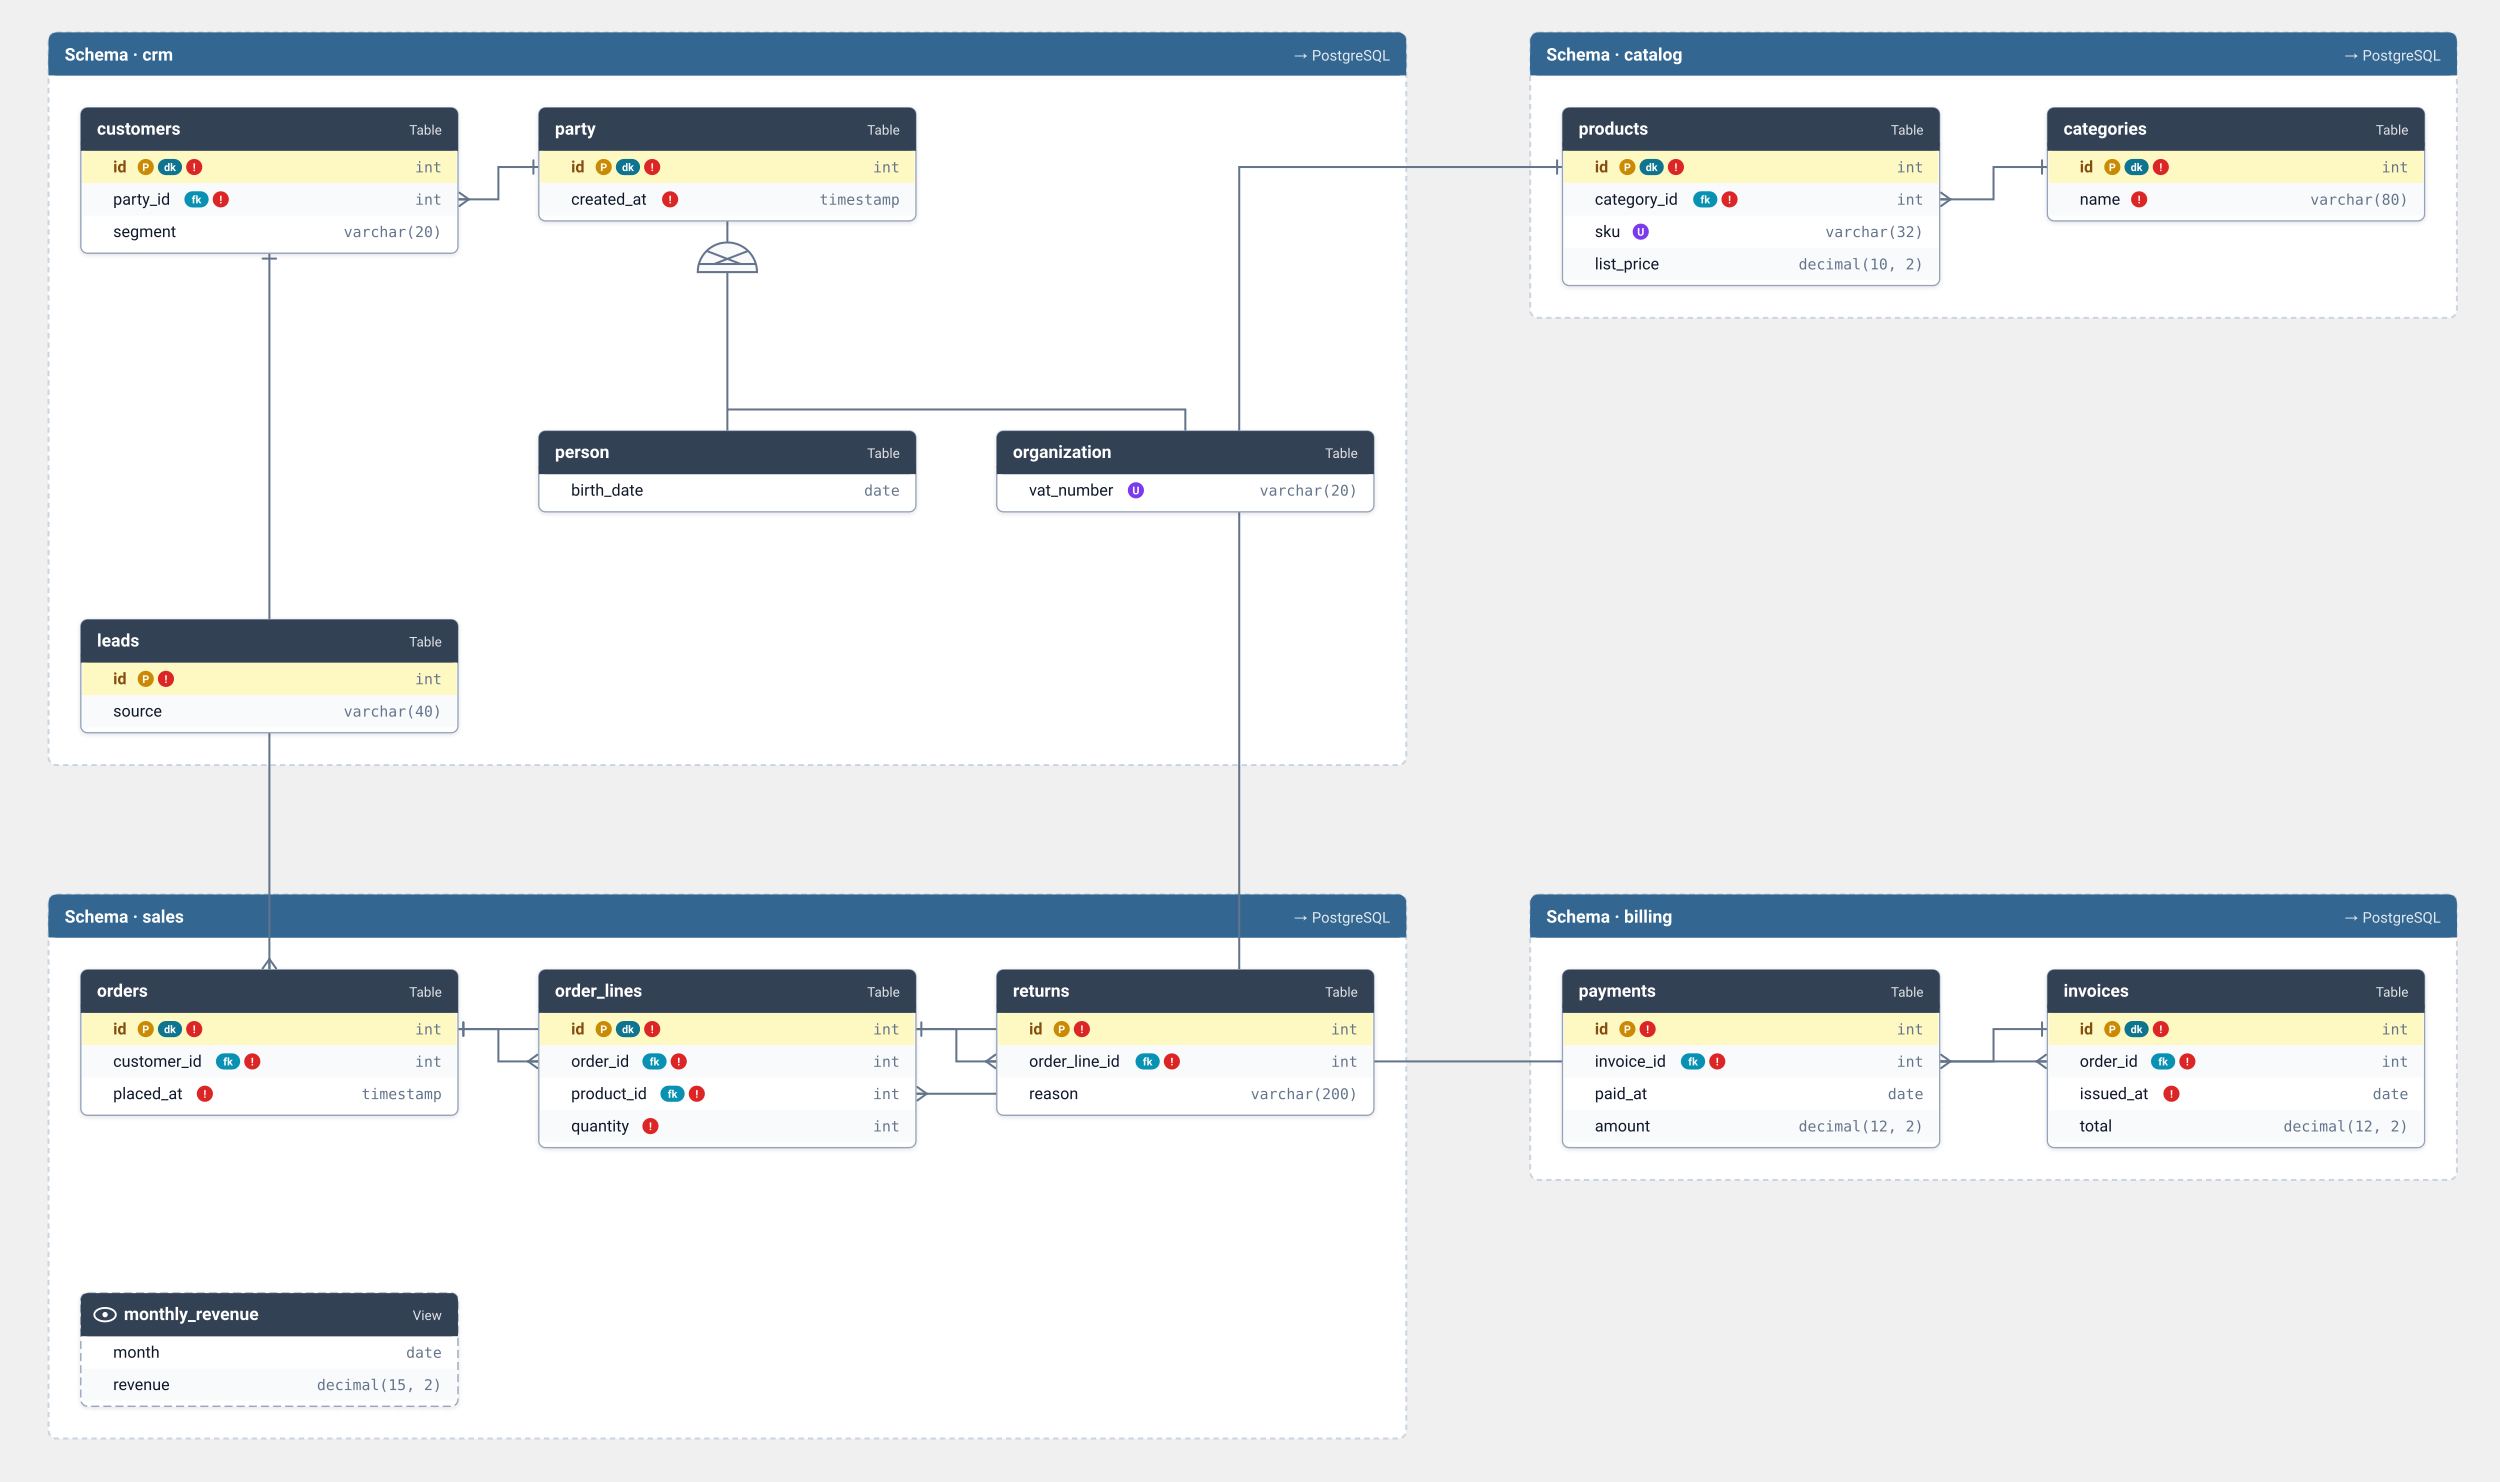
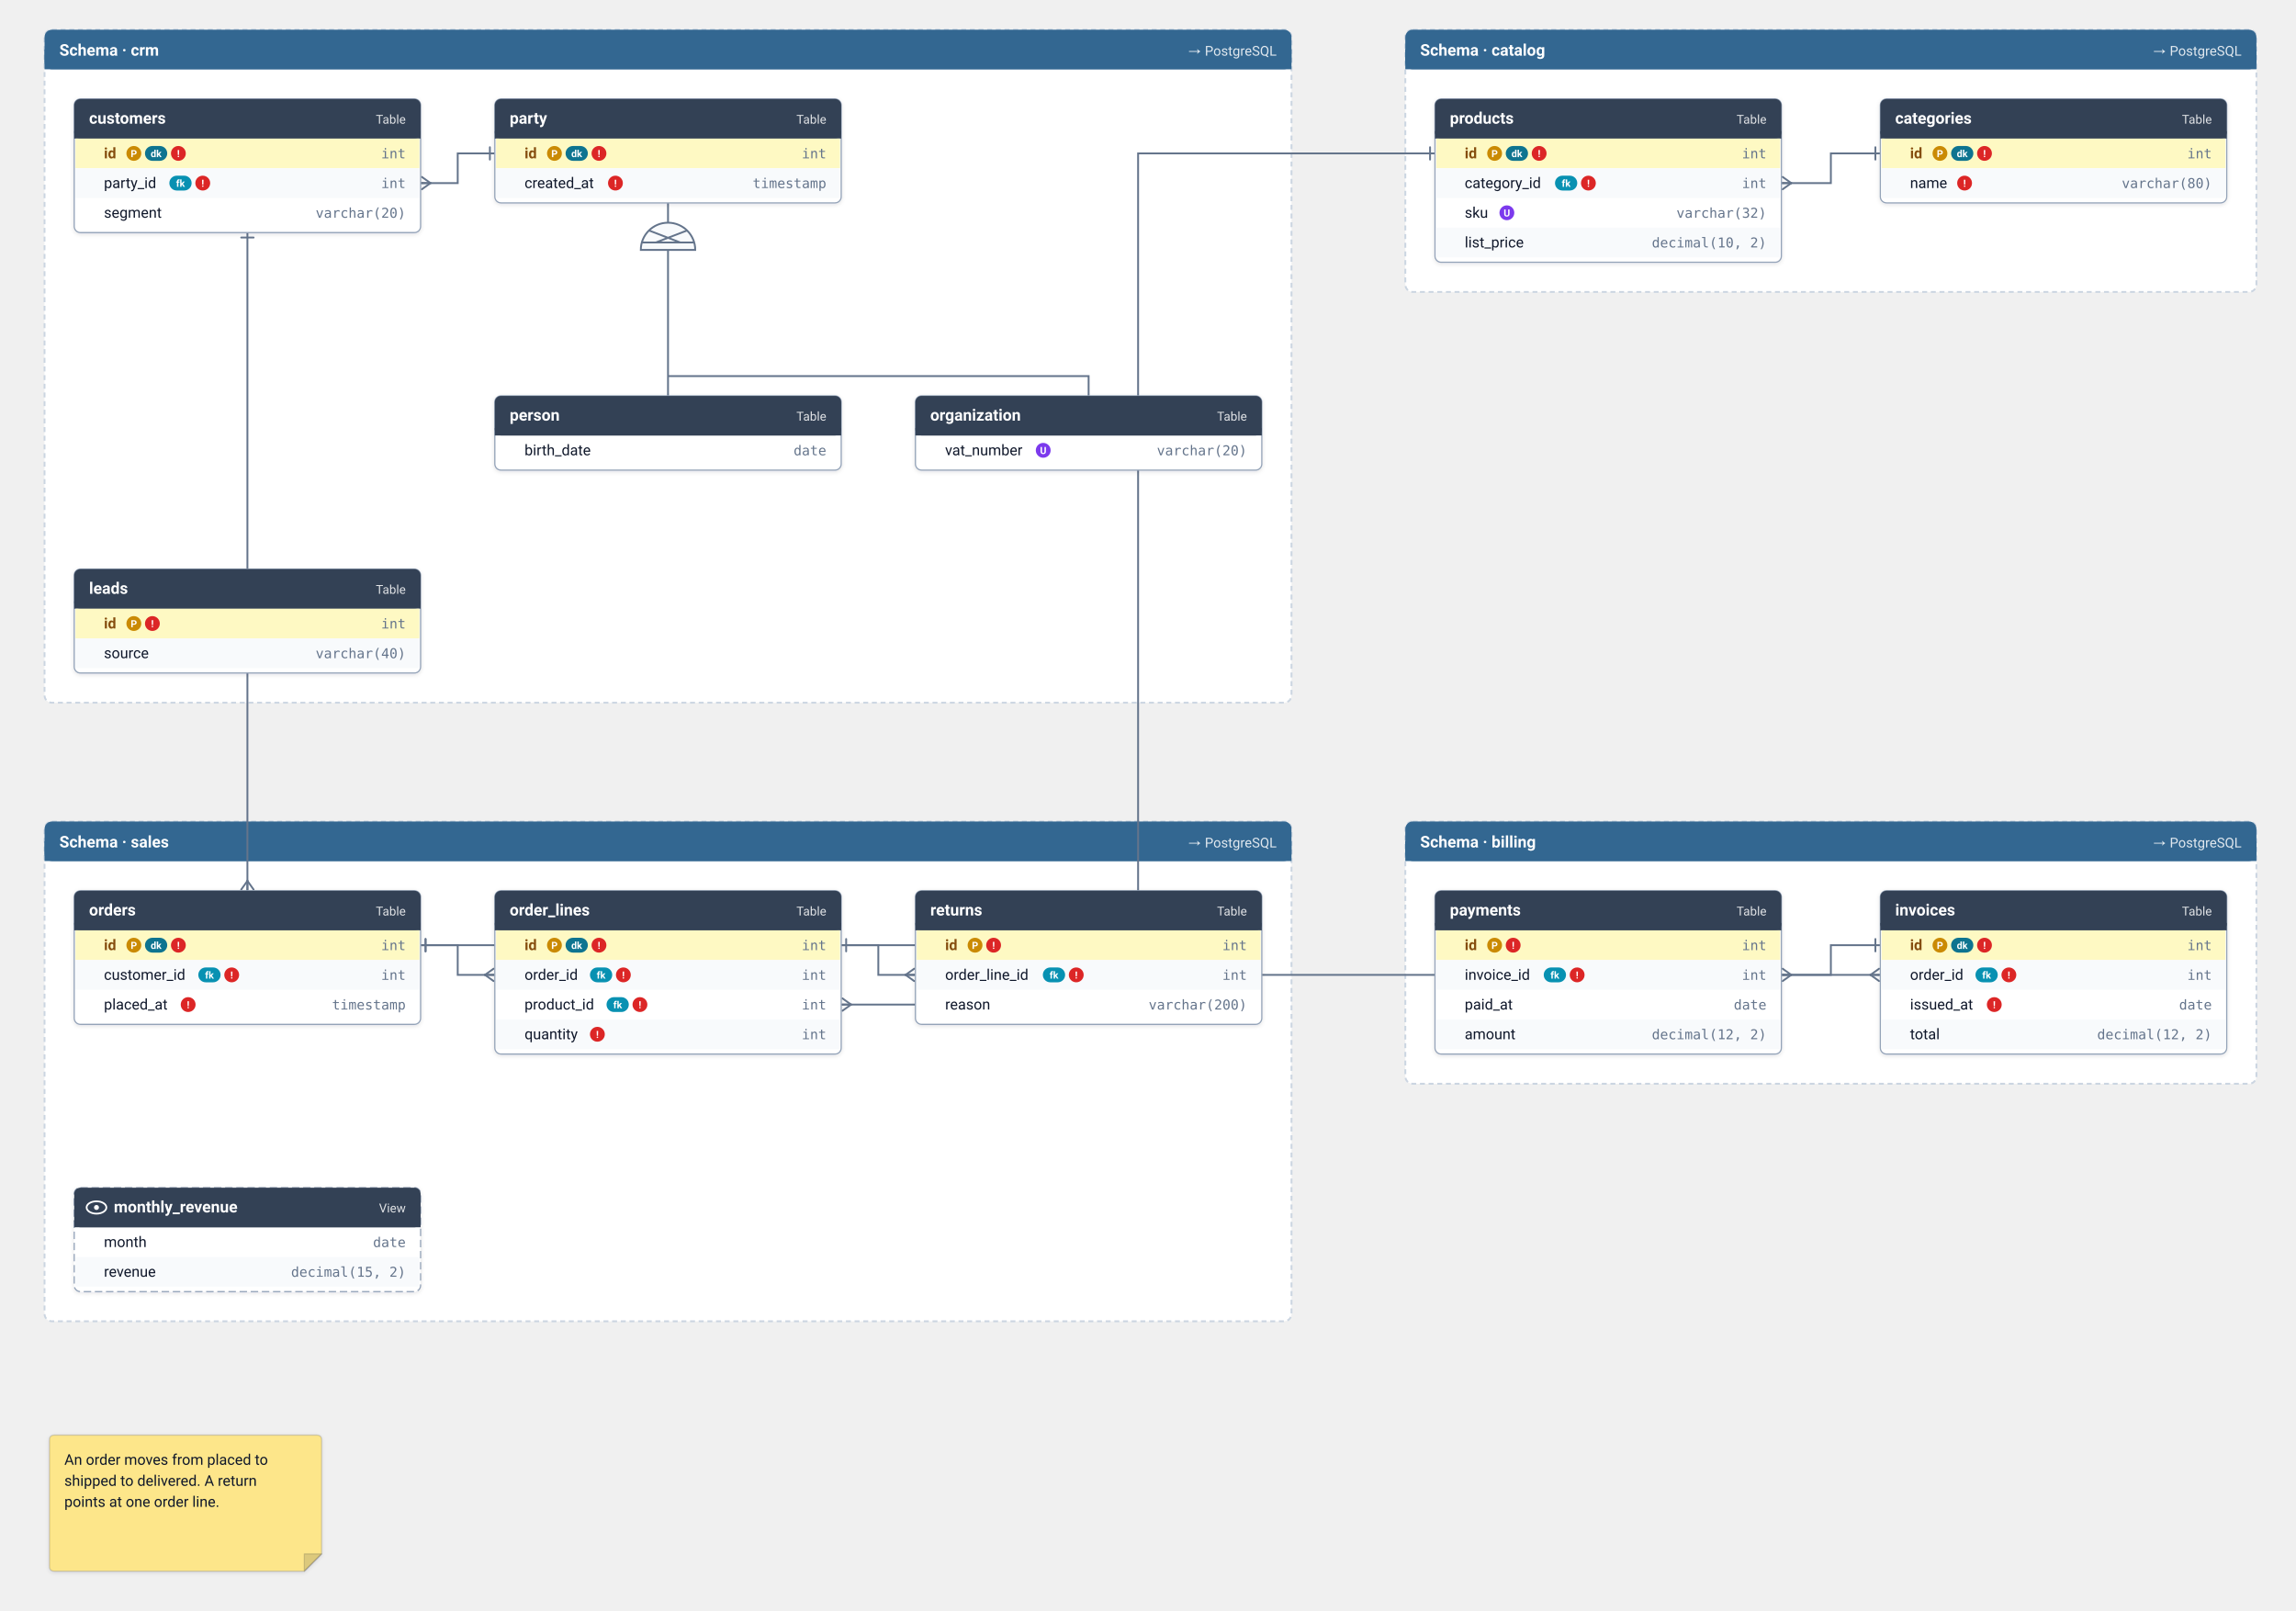
- <svg xmlns="http://www.w3.org/2000/svg" width="1856" height="1100" viewBox="0 0 1856 1100" font-family="system-ui, -apple-system, 'Segoe UI', Roboto, Helvetica, Arial, sans-serif">
+ <svg xmlns="http://www.w3.org/2000/svg" width="1856" height="1302" viewBox="0 0 1856 1302" font-family="system-ui, -apple-system, 'Segoe UI', Roboto, Helvetica, Arial, sans-serif">
  <defs>
    <filter id="entity-shadow" x="-5%" y="-5%" width="110%" height="115%">
      <feDropShadow dx="0" dy="1" stdDeviation="1.5" flood-color="#0f172a" flood-opacity="0.12" />
    </filter>
  </defs>
  <g>
    <rect x="36" y="24" width="1008" height="544" rx="6" fill="white" stroke="#cbd5e1" stroke-width="1.5" stroke-dasharray="4 3" />
    <rect x="36" y="24" width="1008" height="32" fill="#336791" rx="6" />
    <rect x="36" y="40" width="1008" height="16" fill="#336791" />
    <text x="48" y="45" fill="white" font-size="13" font-weight="600">Schema · crm</text>
    <text x="1032" y="45" fill="white" font-size="11" text-anchor="end" opacity="0.85">→ PostgreSQL</text>
  </g>
  <g>
    <rect x="1136" y="24" width="688" height="212" rx="6" fill="white" stroke="#cbd5e1" stroke-width="1.5" stroke-dasharray="4 3" />
    <rect x="1136" y="24" width="688" height="32" fill="#336791" rx="6" />
    <rect x="1136" y="40" width="688" height="16" fill="#336791" />
    <text x="1148" y="45" fill="white" font-size="13" font-weight="600">Schema · catalog</text>
    <text x="1812" y="45" fill="white" font-size="11" text-anchor="end" opacity="0.85">→ PostgreSQL</text>
  </g>
  <g>
    <rect x="36" y="664" width="1008" height="404" rx="6" fill="white" stroke="#cbd5e1" stroke-width="1.5" stroke-dasharray="4 3" />
    <rect x="36" y="664" width="1008" height="32" fill="#336791" rx="6" />
    <rect x="36" y="680" width="1008" height="16" fill="#336791" />
    <text x="48" y="685" fill="white" font-size="13" font-weight="600">Schema · sales</text>
    <text x="1032" y="685" fill="white" font-size="11" text-anchor="end" opacity="0.85">→ PostgreSQL</text>
  </g>
  <g>
    <rect x="1136" y="664" width="688" height="212" rx="6" fill="white" stroke="#cbd5e1" stroke-width="1.5" stroke-dasharray="4 3" />
    <rect x="1136" y="664" width="688" height="32" fill="#336791" rx="6" />
    <rect x="1136" y="680" width="688" height="16" fill="#336791" />
    <text x="1148" y="685" fill="white" font-size="13" font-weight="600">Schema · billing</text>
    <text x="1812" y="685" fill="white" font-size="11" text-anchor="end" opacity="0.85">→ PostgreSQL</text>
  </g>
  <g>
    <path d="M 340 148 L 370 148 L 370 124 L 400 124" fill="none" stroke="#64748b" stroke-width="1.5" />
    <g stroke="#64748b" fill="#64748b" stroke-linecap="round" stroke-linejoin="round" transform="translate(340 148)">
      <line x1="8" y1="0" x2="1" y2="-5" stroke-width="1.5" fill="none" />
      <line x1="8" y1="0" x2="1" y2="0" stroke-width="1.5" fill="none" />
      <line x1="8" y1="0" x2="1" y2="5" stroke-width="1.5" fill="none" />
    </g>
    <g stroke="#64748b" fill="#64748b" stroke-linecap="round" stroke-linejoin="round" transform="translate(400 124) scale(-1 1)">
      <line x1="4" y1="-5" x2="4" y2="5" stroke-width="1.5" fill="none" />
    </g>
  </g>
  <g>
    <path d="M 1440 148 L 1480 148 L 1480 124 L 1520 124" fill="none" stroke="#64748b" stroke-width="1.5" />
    <g stroke="#64748b" fill="#64748b" stroke-linecap="round" stroke-linejoin="round" transform="translate(1440 148)">
      <line x1="8" y1="0" x2="1" y2="-5" stroke-width="1.5" fill="none" />
      <line x1="8" y1="0" x2="1" y2="0" stroke-width="1.5" fill="none" />
      <line x1="8" y1="0" x2="1" y2="5" stroke-width="1.5" fill="none" />
    </g>
    <g stroke="#64748b" fill="#64748b" stroke-linecap="round" stroke-linejoin="round" transform="translate(1520 124) scale(-1 1)">
      <line x1="4" y1="-5" x2="4" y2="5" stroke-width="1.5" fill="none" />
    </g>
  </g>
  <g>
    <path d="M 200 720 L 200 454 L 200 454 L 200 188" fill="none" stroke="#64748b" stroke-width="1.5" />
    <g stroke="#64748b" fill="#64748b" stroke-linecap="round" stroke-linejoin="round" transform="translate(200 720) rotate(-90)">
      <line x1="8" y1="0" x2="1" y2="-5" stroke-width="1.5" fill="none" />
      <line x1="8" y1="0" x2="1" y2="0" stroke-width="1.5" fill="none" />
      <line x1="8" y1="0" x2="1" y2="5" stroke-width="1.5" fill="none" />
    </g>
    <g stroke="#64748b" fill="#64748b" stroke-linecap="round" stroke-linejoin="round" transform="translate(200 188) rotate(90)">
      <line x1="4" y1="-5" x2="4" y2="5" stroke-width="1.5" fill="none" />
    </g>
  </g>
  <g>
    <path d="M 400 788 L 370 788 L 370 764 L 340 764" fill="none" stroke="#64748b" stroke-width="1.5" />
    <g stroke="#64748b" fill="#64748b" stroke-linecap="round" stroke-linejoin="round" transform="translate(400 788) scale(-1 1)">
      <line x1="8" y1="0" x2="1" y2="-5" stroke-width="1.5" fill="none" />
      <line x1="8" y1="0" x2="1" y2="0" stroke-width="1.5" fill="none" />
      <line x1="8" y1="0" x2="1" y2="5" stroke-width="1.5" fill="none" />
    </g>
    <g stroke="#64748b" fill="#64748b" stroke-linecap="round" stroke-linejoin="round" transform="translate(340 764)">
      <line x1="4" y1="-5" x2="4" y2="5" stroke-width="1.5" fill="none" />
    </g>
  </g>
  <g>
    <path d="M 680 812 L 920 812 L 920 124 L 1160 124" fill="none" stroke="#64748b" stroke-width="1.5" />
    <g stroke="#64748b" fill="#64748b" stroke-linecap="round" stroke-linejoin="round" transform="translate(680 812)">
      <line x1="8" y1="0" x2="1" y2="-5" stroke-width="1.5" fill="none" />
      <line x1="8" y1="0" x2="1" y2="0" stroke-width="1.5" fill="none" />
      <line x1="8" y1="0" x2="1" y2="5" stroke-width="1.5" fill="none" />
    </g>
    <g stroke="#64748b" fill="#64748b" stroke-linecap="round" stroke-linejoin="round" transform="translate(1160 124) scale(-1 1)">
      <line x1="4" y1="-5" x2="4" y2="5" stroke-width="1.5" fill="none" />
    </g>
  </g>
  <g>
    <path d="M 740 788 L 710 788 L 710 764 L 680 764" fill="none" stroke="#64748b" stroke-width="1.5" />
    <g stroke="#64748b" fill="#64748b" stroke-linecap="round" stroke-linejoin="round" transform="translate(740 788) scale(-1 1)">
      <line x1="8" y1="0" x2="1" y2="-5" stroke-width="1.5" fill="none" />
      <line x1="8" y1="0" x2="1" y2="0" stroke-width="1.5" fill="none" />
      <line x1="8" y1="0" x2="1" y2="5" stroke-width="1.5" fill="none" />
    </g>
    <g stroke="#64748b" fill="#64748b" stroke-linecap="round" stroke-linejoin="round" transform="translate(680 764)">
      <line x1="4" y1="-5" x2="4" y2="5" stroke-width="1.5" fill="none" />
    </g>
  </g>
  <g>
    <path d="M 1520 788 L 930 788 L 930 764 L 340 764" fill="none" stroke="#64748b" stroke-width="1.5" />
    <g stroke="#64748b" fill="#64748b" stroke-linecap="round" stroke-linejoin="round" transform="translate(1520 788) scale(-1 1)">
      <line x1="8" y1="0" x2="1" y2="-5" stroke-width="1.5" fill="none" />
      <line x1="8" y1="0" x2="1" y2="0" stroke-width="1.5" fill="none" />
      <line x1="8" y1="0" x2="1" y2="5" stroke-width="1.5" fill="none" />
    </g>
    <g stroke="#64748b" fill="#64748b" stroke-linecap="round" stroke-linejoin="round" transform="translate(340 764)">
      <line x1="4" y1="-5" x2="4" y2="5" stroke-width="1.5" fill="none" />
    </g>
  </g>
  <g>
    <path d="M 1440 788 L 1480 788 L 1480 764 L 1520 764" fill="none" stroke="#64748b" stroke-width="1.5" />
    <g stroke="#64748b" fill="#64748b" stroke-linecap="round" stroke-linejoin="round" transform="translate(1440 788)">
      <line x1="8" y1="0" x2="1" y2="-5" stroke-width="1.5" fill="none" />
      <line x1="8" y1="0" x2="1" y2="0" stroke-width="1.5" fill="none" />
      <line x1="8" y1="0" x2="1" y2="5" stroke-width="1.5" fill="none" />
    </g>
    <g stroke="#64748b" fill="#64748b" stroke-linecap="round" stroke-linejoin="round" transform="translate(1520 764) scale(-1 1)">
      <line x1="4" y1="-5" x2="4" y2="5" stroke-width="1.5" fill="none" />
    </g>
  </g>
  <g data-supertype-group-shape="supertype-group:legal_nature">
    <path d="M 540 164 L 540 180" fill="none" stroke="#64748b" stroke-width="1.5" />
    <path d="M 540 202 L 540 304 M 540 304 L 540 304 L 540 320 M 540 304 L 880 304 L 880 320" fill="none" stroke="#64748b" stroke-width="1.5" />
    <path d="M 518 202 A 22 22 0 0 1 562 202 Z" fill="#f8fafc" stroke="#64748b" stroke-width="1.5" stroke-linejoin="miter" />
    <path d="M 524.6 186.3 L 549.9 196 M 555.4 186.3 L 530.1 196" fill="none" stroke="#64748b" stroke-width="1.5" />
    <path d="M 518.8 196 L 561.2 196" fill="none" stroke="#64748b" stroke-width="1.5" />
  </g>
  <g>
    <rect x="400" y="80" width="280" height="84" rx="5" fill="white" stroke="#94a3b8" stroke-width="1" filter="url(#entity-shadow)" />
    <rect x="400" y="80" width="280" height="32" fill="#334155" rx="5" />
    <rect x="400" y="106" width="280" height="6" fill="#334155" />
    <text x="412" y="100" fill="white" font-size="13" font-weight="600">party</text>
    <text x="668" y="100" fill="white" font-size="10" text-anchor="end" opacity="0.85">Table</text>
    <rect x="401" y="112" width="278" height="24" fill="#fef9c3" />
    <text x="424" y="128" fill="#854d0e" font-size="12" font-weight="600">id</text>
    <text x="668" y="128" fill="#64748b" font-size="11" text-anchor="end" font-family="ui-monospace, SFMono-Regular, Menlo, monospace">int</text>
    <circle cx="448.19" cy="124" r="6" fill="#ca8a04" />
    <text x="448.19" y="127" fill="white" font-size="8" font-weight="700" text-anchor="middle">P</text>
    <rect x="457.19" y="118" width="18" height="12" rx="6" fill="#0e7490" />
    <text x="466.19" y="127" fill="white" font-size="8" font-weight="700" text-anchor="middle">dk</text>
    <circle cx="484.19" cy="124" r="6" fill="#dc2626" />
    <text x="484.19" y="127" fill="white" font-size="8" font-weight="700" text-anchor="middle">!</text>
    <rect x="401" y="136" width="278" height="24" fill="#f8fafc" />
    <text x="424" y="152" fill="#0f172a" font-size="12" font-weight="400">created_at</text>
    <text x="668" y="152" fill="#64748b" font-size="11" text-anchor="end" font-family="ui-monospace, SFMono-Regular, Menlo, monospace">timestamp</text>
    <circle cx="497.5" cy="148" r="6" fill="#dc2626" />
    <text x="497.5" y="151" fill="white" font-size="8" font-weight="700" text-anchor="middle">!</text>
  </g>
  <g>
    <rect x="400" y="320" width="280" height="60" rx="5" fill="white" stroke="#94a3b8" stroke-width="1" filter="url(#entity-shadow)" />
    <rect x="400" y="320" width="280" height="32" fill="#334155" rx="5" />
    <rect x="400" y="346" width="280" height="6" fill="#334155" />
    <text x="412" y="340" fill="white" font-size="13" font-weight="600">person</text>
    <text x="668" y="340" fill="white" font-size="10" text-anchor="end" opacity="0.85">Table</text>
    <text x="424" y="368" fill="#0f172a" font-size="12" font-weight="400">birth_date</text>
    <text x="668" y="368" fill="#64748b" font-size="11" text-anchor="end" font-family="ui-monospace, SFMono-Regular, Menlo, monospace">date</text>
  </g>
  <g>
    <rect x="740" y="320" width="280" height="60" rx="5" fill="white" stroke="#94a3b8" stroke-width="1" filter="url(#entity-shadow)" />
    <rect x="740" y="320" width="280" height="32" fill="#334155" rx="5" />
    <rect x="740" y="346" width="280" height="6" fill="#334155" />
    <text x="752" y="340" fill="white" font-size="13" font-weight="600">organization</text>
    <text x="1008" y="340" fill="white" font-size="10" text-anchor="end" opacity="0.85">Table</text>
    <text x="764" y="368" fill="#0f172a" font-size="12" font-weight="400">vat_number</text>
    <text x="1008" y="368" fill="#64748b" font-size="11" text-anchor="end" font-family="ui-monospace, SFMono-Regular, Menlo, monospace">varchar(20)</text>
    <circle cx="843.3" cy="364" r="6" fill="#7c3aed" />
    <text x="843.3" y="367" fill="white" font-size="8" font-weight="700" text-anchor="middle">U</text>
  </g>
  <g>
    <rect x="60" y="80" width="280" height="108" rx="5" fill="white" stroke="#94a3b8" stroke-width="1" filter="url(#entity-shadow)" />
    <rect x="60" y="80" width="280" height="32" fill="#334155" rx="5" />
    <rect x="60" y="106" width="280" height="6" fill="#334155" />
    <text x="72" y="100" fill="white" font-size="13" font-weight="600">customers</text>
    <text x="328" y="100" fill="white" font-size="10" text-anchor="end" opacity="0.85">Table</text>
    <rect x="61" y="112" width="278" height="24" fill="#fef9c3" />
    <text x="84" y="128" fill="#854d0e" font-size="12" font-weight="600">id</text>
    <text x="328" y="128" fill="#64748b" font-size="11" text-anchor="end" font-family="ui-monospace, SFMono-Regular, Menlo, monospace">int</text>
    <circle cx="108.19" cy="124" r="6" fill="#ca8a04" />
    <text x="108.19" y="127" fill="white" font-size="8" font-weight="700" text-anchor="middle">P</text>
    <rect x="117.19" y="118" width="18" height="12" rx="6" fill="#0e7490" />
    <text x="126.19" y="127" fill="white" font-size="8" font-weight="700" text-anchor="middle">dk</text>
    <circle cx="144.19" cy="124" r="6" fill="#dc2626" />
    <text x="144.19" y="127" fill="white" font-size="8" font-weight="700" text-anchor="middle">!</text>
    <rect x="61" y="136" width="278" height="24" fill="#f8fafc" />
    <text x="84" y="152" fill="#0f172a" font-size="12" font-weight="400">party_id</text>
    <text x="328" y="152" fill="#64748b" font-size="11" text-anchor="end" font-family="ui-monospace, SFMono-Regular, Menlo, monospace">int</text>
    <rect x="136.9" y="142" width="18" height="12" rx="6" fill="#0891b2" />
    <text x="145.9" y="151" fill="white" font-size="8" font-weight="700" text-anchor="middle">fk</text>
    <circle cx="163.9" cy="148" r="6" fill="#dc2626" />
    <text x="163.9" y="151" fill="white" font-size="8" font-weight="700" text-anchor="middle">!</text>
    <text x="84" y="176" fill="#0f172a" font-size="12" font-weight="400">segment</text>
    <text x="328" y="176" fill="#64748b" font-size="11" text-anchor="end" font-family="ui-monospace, SFMono-Regular, Menlo, monospace">varchar(20)</text>
  </g>
  <g>
    <rect x="60" y="460" width="280" height="84" rx="5" fill="white" stroke="#94a3b8" stroke-width="1" filter="url(#entity-shadow)" />
    <rect x="60" y="460" width="280" height="32" fill="#334155" rx="5" />
    <rect x="60" y="486" width="280" height="6" fill="#334155" />
    <text x="72" y="480" fill="white" font-size="13" font-weight="600">leads</text>
    <text x="328" y="480" fill="white" font-size="10" text-anchor="end" opacity="0.85">Table</text>
    <rect x="61" y="492" width="278" height="24" fill="#fef9c3" />
    <text x="84" y="508" fill="#854d0e" font-size="12" font-weight="600">id</text>
    <text x="328" y="508" fill="#64748b" font-size="11" text-anchor="end" font-family="ui-monospace, SFMono-Regular, Menlo, monospace">int</text>
    <circle cx="108.19" cy="504" r="6" fill="#ca8a04" />
    <text x="108.19" y="507" fill="white" font-size="8" font-weight="700" text-anchor="middle">P</text>
    <circle cx="123.19" cy="504" r="6" fill="#dc2626" />
    <text x="123.19" y="507" fill="white" font-size="8" font-weight="700" text-anchor="middle">!</text>
    <rect x="61" y="516" width="278" height="24" fill="#f8fafc" />
    <text x="84" y="532" fill="#0f172a" font-size="12" font-weight="400">source</text>
    <text x="328" y="532" fill="#64748b" font-size="11" text-anchor="end" font-family="ui-monospace, SFMono-Regular, Menlo, monospace">varchar(40)</text>
  </g>
  <g>
    <rect x="1520" y="80" width="280" height="84" rx="5" fill="white" stroke="#94a3b8" stroke-width="1" filter="url(#entity-shadow)" />
    <rect x="1520" y="80" width="280" height="32" fill="#334155" rx="5" />
    <rect x="1520" y="106" width="280" height="6" fill="#334155" />
    <text x="1532" y="100" fill="white" font-size="13" font-weight="600">categories</text>
    <text x="1788" y="100" fill="white" font-size="10" text-anchor="end" opacity="0.85">Table</text>
    <rect x="1521" y="112" width="278" height="24" fill="#fef9c3" />
    <text x="1544" y="128" fill="#854d0e" font-size="12" font-weight="600">id</text>
    <text x="1788" y="128" fill="#64748b" font-size="11" text-anchor="end" font-family="ui-monospace, SFMono-Regular, Menlo, monospace">int</text>
    <circle cx="1568.19" cy="124" r="6" fill="#ca8a04" />
    <text x="1568.19" y="127" fill="white" font-size="8" font-weight="700" text-anchor="middle">P</text>
    <rect x="1577.19" y="118" width="18" height="12" rx="6" fill="#0e7490" />
    <text x="1586.19" y="127" fill="white" font-size="8" font-weight="700" text-anchor="middle">dk</text>
    <circle cx="1604.19" cy="124" r="6" fill="#dc2626" />
    <text x="1604.19" y="127" fill="white" font-size="8" font-weight="700" text-anchor="middle">!</text>
    <rect x="1521" y="136" width="278" height="24" fill="#f8fafc" />
    <text x="1544" y="152" fill="#0f172a" font-size="12" font-weight="400">name</text>
    <text x="1788" y="152" fill="#64748b" font-size="11" text-anchor="end" font-family="ui-monospace, SFMono-Regular, Menlo, monospace">varchar(80)</text>
    <circle cx="1588.1" cy="148" r="6" fill="#dc2626" />
    <text x="1588.1" y="151" fill="white" font-size="8" font-weight="700" text-anchor="middle">!</text>
  </g>
  <g>
    <rect x="1160" y="80" width="280" height="132" rx="5" fill="white" stroke="#94a3b8" stroke-width="1" filter="url(#entity-shadow)" />
    <rect x="1160" y="80" width="280" height="32" fill="#334155" rx="5" />
    <rect x="1160" y="106" width="280" height="6" fill="#334155" />
    <text x="1172" y="100" fill="white" font-size="13" font-weight="600">products</text>
    <text x="1428" y="100" fill="white" font-size="10" text-anchor="end" opacity="0.85">Table</text>
    <rect x="1161" y="112" width="278" height="24" fill="#fef9c3" />
    <text x="1184" y="128" fill="#854d0e" font-size="12" font-weight="600">id</text>
    <text x="1428" y="128" fill="#64748b" font-size="11" text-anchor="end" font-family="ui-monospace, SFMono-Regular, Menlo, monospace">int</text>
    <circle cx="1208.19" cy="124" r="6" fill="#ca8a04" />
    <text x="1208.19" y="127" fill="white" font-size="8" font-weight="700" text-anchor="middle">P</text>
    <rect x="1217.19" y="118" width="18" height="12" rx="6" fill="#0e7490" />
    <text x="1226.19" y="127" fill="white" font-size="8" font-weight="700" text-anchor="middle">dk</text>
    <circle cx="1244.19" cy="124" r="6" fill="#dc2626" />
    <text x="1244.19" y="127" fill="white" font-size="8" font-weight="700" text-anchor="middle">!</text>
    <rect x="1161" y="136" width="278" height="24" fill="#f8fafc" />
    <text x="1184" y="152" fill="#0f172a" font-size="12" font-weight="400">category_id</text>
    <text x="1428" y="152" fill="#64748b" font-size="11" text-anchor="end" font-family="ui-monospace, SFMono-Regular, Menlo, monospace">int</text>
    <rect x="1257" y="142" width="18" height="12" rx="6" fill="#0891b2" />
    <text x="1266" y="151" fill="white" font-size="8" font-weight="700" text-anchor="middle">fk</text>
    <circle cx="1284" cy="148" r="6" fill="#dc2626" />
    <text x="1284" y="151" fill="white" font-size="8" font-weight="700" text-anchor="middle">!</text>
    <text x="1184" y="176" fill="#0f172a" font-size="12" font-weight="400">sku</text>
    <text x="1428" y="176" fill="#64748b" font-size="11" text-anchor="end" font-family="ui-monospace, SFMono-Regular, Menlo, monospace">varchar(32)</text>
    <circle cx="1218.1" cy="172" r="6" fill="#7c3aed" />
    <text x="1218.1" y="175" fill="white" font-size="8" font-weight="700" text-anchor="middle">U</text>
    <rect x="1161" y="184" width="278" height="24" fill="#f8fafc" />
    <text x="1184" y="200" fill="#0f172a" font-size="12" font-weight="400">list_price</text>
    <text x="1428" y="200" fill="#64748b" font-size="11" text-anchor="end" font-family="ui-monospace, SFMono-Regular, Menlo, monospace">decimal(10, 2)</text>
  </g>
  <g>
    <rect x="60" y="720" width="280" height="108" rx="5" fill="white" stroke="#94a3b8" stroke-width="1" filter="url(#entity-shadow)" />
    <rect x="60" y="720" width="280" height="32" fill="#334155" rx="5" />
    <rect x="60" y="746" width="280" height="6" fill="#334155" />
    <text x="72" y="740" fill="white" font-size="13" font-weight="600">orders</text>
    <text x="328" y="740" fill="white" font-size="10" text-anchor="end" opacity="0.85">Table</text>
    <rect x="61" y="752" width="278" height="24" fill="#fef9c3" />
    <text x="84" y="768" fill="#854d0e" font-size="12" font-weight="600">id</text>
    <text x="328" y="768" fill="#64748b" font-size="11" text-anchor="end" font-family="ui-monospace, SFMono-Regular, Menlo, monospace">int</text>
    <circle cx="108.19" cy="764" r="6" fill="#ca8a04" />
    <text x="108.19" y="767" fill="white" font-size="8" font-weight="700" text-anchor="middle">P</text>
    <rect x="117.19" y="758" width="18" height="12" rx="6" fill="#0e7490" />
    <text x="126.19" y="767" fill="white" font-size="8" font-weight="700" text-anchor="middle">dk</text>
    <circle cx="144.19" cy="764" r="6" fill="#dc2626" />
    <text x="144.19" y="767" fill="white" font-size="8" font-weight="700" text-anchor="middle">!</text>
    <rect x="61" y="776" width="278" height="24" fill="#f8fafc" />
    <text x="84" y="792" fill="#0f172a" font-size="12" font-weight="400">customer_id</text>
    <text x="328" y="792" fill="#64748b" font-size="11" text-anchor="end" font-family="ui-monospace, SFMono-Regular, Menlo, monospace">int</text>
    <rect x="160.3" y="782" width="18" height="12" rx="6" fill="#0891b2" />
    <text x="169.3" y="791" fill="white" font-size="8" font-weight="700" text-anchor="middle">fk</text>
    <circle cx="187.3" cy="788" r="6" fill="#dc2626" />
    <text x="187.3" y="791" fill="white" font-size="8" font-weight="700" text-anchor="middle">!</text>
    <text x="84" y="816" fill="#0f172a" font-size="12" font-weight="400">placed_at</text>
    <text x="328" y="816" fill="#64748b" font-size="11" text-anchor="end" font-family="ui-monospace, SFMono-Regular, Menlo, monospace">timestamp</text>
    <circle cx="152.1" cy="812" r="6" fill="#dc2626" />
    <text x="152.1" y="815" fill="white" font-size="8" font-weight="700" text-anchor="middle">!</text>
  </g>
  <g>
    <rect x="400" y="720" width="280" height="132" rx="5" fill="white" stroke="#94a3b8" stroke-width="1" filter="url(#entity-shadow)" />
    <rect x="400" y="720" width="280" height="32" fill="#334155" rx="5" />
    <rect x="400" y="746" width="280" height="6" fill="#334155" />
    <text x="412" y="740" fill="white" font-size="13" font-weight="600">order_lines</text>
    <text x="668" y="740" fill="white" font-size="10" text-anchor="end" opacity="0.85">Table</text>
    <rect x="401" y="752" width="278" height="24" fill="#fef9c3" />
    <text x="424" y="768" fill="#854d0e" font-size="12" font-weight="600">id</text>
    <text x="668" y="768" fill="#64748b" font-size="11" text-anchor="end" font-family="ui-monospace, SFMono-Regular, Menlo, monospace">int</text>
    <circle cx="448.19" cy="764" r="6" fill="#ca8a04" />
    <text x="448.19" y="767" fill="white" font-size="8" font-weight="700" text-anchor="middle">P</text>
    <rect x="457.19" y="758" width="18" height="12" rx="6" fill="#0e7490" />
    <text x="466.19" y="767" fill="white" font-size="8" font-weight="700" text-anchor="middle">dk</text>
    <circle cx="484.19" cy="764" r="6" fill="#dc2626" />
    <text x="484.19" y="767" fill="white" font-size="8" font-weight="700" text-anchor="middle">!</text>
    <rect x="401" y="776" width="278" height="24" fill="#f8fafc" />
    <text x="424" y="792" fill="#0f172a" font-size="12" font-weight="400">order_id</text>
    <text x="668" y="792" fill="#64748b" font-size="11" text-anchor="end" font-family="ui-monospace, SFMono-Regular, Menlo, monospace">int</text>
    <rect x="476.9" y="782" width="18" height="12" rx="6" fill="#0891b2" />
    <text x="485.9" y="791" fill="white" font-size="8" font-weight="700" text-anchor="middle">fk</text>
    <circle cx="503.9" cy="788" r="6" fill="#dc2626" />
    <text x="503.9" y="791" fill="white" font-size="8" font-weight="700" text-anchor="middle">!</text>
    <text x="424" y="816" fill="#0f172a" font-size="12" font-weight="400">product_id</text>
    <text x="668" y="816" fill="#64748b" font-size="11" text-anchor="end" font-family="ui-monospace, SFMono-Regular, Menlo, monospace">int</text>
    <rect x="490.3" y="806" width="18" height="12" rx="6" fill="#0891b2" />
    <text x="499.3" y="815" fill="white" font-size="8" font-weight="700" text-anchor="middle">fk</text>
    <circle cx="517.3" cy="812" r="6" fill="#dc2626" />
    <text x="517.3" y="815" fill="white" font-size="8" font-weight="700" text-anchor="middle">!</text>
    <rect x="401" y="824" width="278" height="24" fill="#f8fafc" />
    <text x="424" y="840" fill="#0f172a" font-size="12" font-weight="400">quantity</text>
    <text x="668" y="840" fill="#64748b" font-size="11" text-anchor="end" font-family="ui-monospace, SFMono-Regular, Menlo, monospace">int</text>
    <circle cx="482.9" cy="836" r="6" fill="#dc2626" />
    <text x="482.9" y="839" fill="white" font-size="8" font-weight="700" text-anchor="middle">!</text>
  </g>
  <g>
    <rect x="740" y="720" width="280" height="108" rx="5" fill="white" stroke="#94a3b8" stroke-width="1" filter="url(#entity-shadow)" />
    <rect x="740" y="720" width="280" height="32" fill="#334155" rx="5" />
    <rect x="740" y="746" width="280" height="6" fill="#334155" />
    <text x="752" y="740" fill="white" font-size="13" font-weight="600">returns</text>
    <text x="1008" y="740" fill="white" font-size="10" text-anchor="end" opacity="0.85">Table</text>
    <rect x="741" y="752" width="278" height="24" fill="#fef9c3" />
    <text x="764" y="768" fill="#854d0e" font-size="12" font-weight="600">id</text>
    <text x="1008" y="768" fill="#64748b" font-size="11" text-anchor="end" font-family="ui-monospace, SFMono-Regular, Menlo, monospace">int</text>
    <circle cx="788.19" cy="764" r="6" fill="#ca8a04" />
    <text x="788.19" y="767" fill="white" font-size="8" font-weight="700" text-anchor="middle">P</text>
    <circle cx="803.19" cy="764" r="6" fill="#dc2626" />
    <text x="803.19" y="767" fill="white" font-size="8" font-weight="700" text-anchor="middle">!</text>
    <rect x="741" y="776" width="278" height="24" fill="#f8fafc" />
    <text x="764" y="792" fill="#0f172a" font-size="12" font-weight="400">order_line_id</text>
    <text x="1008" y="792" fill="#64748b" font-size="11" text-anchor="end" font-family="ui-monospace, SFMono-Regular, Menlo, monospace">int</text>
    <rect x="843" y="782" width="18" height="12" rx="6" fill="#0891b2" />
    <text x="852" y="791" fill="white" font-size="8" font-weight="700" text-anchor="middle">fk</text>
    <circle cx="870" cy="788" r="6" fill="#dc2626" />
    <text x="870" y="791" fill="white" font-size="8" font-weight="700" text-anchor="middle">!</text>
    <text x="764" y="816" fill="#0f172a" font-size="12" font-weight="400">reason</text>
    <text x="1008" y="816" fill="#64748b" font-size="11" text-anchor="end" font-family="ui-monospace, SFMono-Regular, Menlo, monospace">varchar(200)</text>
  </g>
  <g>
    <rect x="60" y="960" width="280" height="84" rx="5" fill="white" stroke="#94a3b8" stroke-width="1" stroke-dasharray="6 3" filter="url(#entity-shadow)" />
    <rect x="60" y="960" width="280" height="32" fill="#334155" rx="5" />
    <rect x="60" y="986" width="280" height="6" fill="#334155" />
    <ellipse cx="78" cy="976" rx="8" ry="5" fill="none" stroke="white" stroke-width="1.4" />
    <circle cx="78" cy="976" r="2" fill="white" />
    <text x="92" y="980" fill="white" font-size="13" font-weight="600">monthly_revenue</text>
    <text x="328" y="980" fill="white" font-size="10" text-anchor="end" opacity="0.85">View</text>
    <text x="84" y="1008" fill="#0f172a" font-size="12" font-weight="400">month</text>
    <text x="328" y="1008" fill="#64748b" font-size="11" text-anchor="end" font-family="ui-monospace, SFMono-Regular, Menlo, monospace">date</text>
    <rect x="61" y="1016" width="278" height="24" fill="#f8fafc" />
    <text x="84" y="1032" fill="#0f172a" font-size="12" font-weight="400">revenue</text>
    <text x="328" y="1032" fill="#64748b" font-size="11" text-anchor="end" font-family="ui-monospace, SFMono-Regular, Menlo, monospace">decimal(15, 2)</text>
  </g>
  <g>
    <rect x="1520" y="720" width="280" height="132" rx="5" fill="white" stroke="#94a3b8" stroke-width="1" filter="url(#entity-shadow)" />
    <rect x="1520" y="720" width="280" height="32" fill="#334155" rx="5" />
    <rect x="1520" y="746" width="280" height="6" fill="#334155" />
    <text x="1532" y="740" fill="white" font-size="13" font-weight="600">invoices</text>
    <text x="1788" y="740" fill="white" font-size="10" text-anchor="end" opacity="0.85">Table</text>
    <rect x="1521" y="752" width="278" height="24" fill="#fef9c3" />
    <text x="1544" y="768" fill="#854d0e" font-size="12" font-weight="600">id</text>
    <text x="1788" y="768" fill="#64748b" font-size="11" text-anchor="end" font-family="ui-monospace, SFMono-Regular, Menlo, monospace">int</text>
    <circle cx="1568.19" cy="764" r="6" fill="#ca8a04" />
    <text x="1568.19" y="767" fill="white" font-size="8" font-weight="700" text-anchor="middle">P</text>
    <rect x="1577.19" y="758" width="18" height="12" rx="6" fill="#0e7490" />
    <text x="1586.19" y="767" fill="white" font-size="8" font-weight="700" text-anchor="middle">dk</text>
    <circle cx="1604.19" cy="764" r="6" fill="#dc2626" />
    <text x="1604.19" y="767" fill="white" font-size="8" font-weight="700" text-anchor="middle">!</text>
    <rect x="1521" y="776" width="278" height="24" fill="#f8fafc" />
    <text x="1544" y="792" fill="#0f172a" font-size="12" font-weight="400">order_id</text>
    <text x="1788" y="792" fill="#64748b" font-size="11" text-anchor="end" font-family="ui-monospace, SFMono-Regular, Menlo, monospace">int</text>
    <rect x="1596.9" y="782" width="18" height="12" rx="6" fill="#0891b2" />
    <text x="1605.9" y="791" fill="white" font-size="8" font-weight="700" text-anchor="middle">fk</text>
    <circle cx="1623.9" cy="788" r="6" fill="#dc2626" />
    <text x="1623.9" y="791" fill="white" font-size="8" font-weight="700" text-anchor="middle">!</text>
    <text x="1544" y="816" fill="#0f172a" font-size="12" font-weight="400">issued_at</text>
    <text x="1788" y="816" fill="#64748b" font-size="11" text-anchor="end" font-family="ui-monospace, SFMono-Regular, Menlo, monospace">date</text>
    <circle cx="1612.1" cy="812" r="6" fill="#dc2626" />
    <text x="1612.1" y="815" fill="white" font-size="8" font-weight="700" text-anchor="middle">!</text>
    <rect x="1521" y="824" width="278" height="24" fill="#f8fafc" />
    <text x="1544" y="840" fill="#0f172a" font-size="12" font-weight="400">total</text>
    <text x="1788" y="840" fill="#64748b" font-size="11" text-anchor="end" font-family="ui-monospace, SFMono-Regular, Menlo, monospace">decimal(12, 2)</text>
  </g>
  <g>
    <rect x="1160" y="720" width="280" height="132" rx="5" fill="white" stroke="#94a3b8" stroke-width="1" filter="url(#entity-shadow)" />
    <rect x="1160" y="720" width="280" height="32" fill="#334155" rx="5" />
    <rect x="1160" y="746" width="280" height="6" fill="#334155" />
    <text x="1172" y="740" fill="white" font-size="13" font-weight="600">payments</text>
    <text x="1428" y="740" fill="white" font-size="10" text-anchor="end" opacity="0.85">Table</text>
    <rect x="1161" y="752" width="278" height="24" fill="#fef9c3" />
    <text x="1184" y="768" fill="#854d0e" font-size="12" font-weight="600">id</text>
    <text x="1428" y="768" fill="#64748b" font-size="11" text-anchor="end" font-family="ui-monospace, SFMono-Regular, Menlo, monospace">int</text>
    <circle cx="1208.19" cy="764" r="6" fill="#ca8a04" />
    <text x="1208.19" y="767" fill="white" font-size="8" font-weight="700" text-anchor="middle">P</text>
    <circle cx="1223.19" cy="764" r="6" fill="#dc2626" />
    <text x="1223.19" y="767" fill="white" font-size="8" font-weight="700" text-anchor="middle">!</text>
    <rect x="1161" y="776" width="278" height="24" fill="#f8fafc" />
    <text x="1184" y="792" fill="#0f172a" font-size="12" font-weight="400">invoice_id</text>
    <text x="1428" y="792" fill="#64748b" font-size="11" text-anchor="end" font-family="ui-monospace, SFMono-Regular, Menlo, monospace">int</text>
    <rect x="1247.9" y="782" width="18" height="12" rx="6" fill="#0891b2" />
    <text x="1256.9" y="791" fill="white" font-size="8" font-weight="700" text-anchor="middle">fk</text>
    <circle cx="1274.9" cy="788" r="6" fill="#dc2626" />
    <text x="1274.9" y="791" fill="white" font-size="8" font-weight="700" text-anchor="middle">!</text>
    <text x="1184" y="816" fill="#0f172a" font-size="12" font-weight="400">paid_at</text>
    <text x="1428" y="816" fill="#64748b" font-size="11" text-anchor="end" font-family="ui-monospace, SFMono-Regular, Menlo, monospace">date</text>
    <rect x="1161" y="824" width="278" height="24" fill="#f8fafc" />
    <text x="1184" y="840" fill="#0f172a" font-size="12" font-weight="400">amount</text>
    <text x="1428" y="840" fill="#64748b" font-size="11" text-anchor="end" font-family="ui-monospace, SFMono-Regular, Menlo, monospace">decimal(12, 2)</text>
  </g>
+   <g>
+     <path d="M 44 1160 H 256 Q 260 1160 260 1164 V 1256 L 246 1270 H 44 Q 40 1270 40 1266 V 1164 Q 40 1160 44 1160 Z" fill="#fde68a" stroke="rgba(15, 23, 42, 0.16)" stroke-width="1" filter="url(#entity-shadow)" />
+     <path d="M 260 1256 L 246 1256 L 246 1270 Z" fill="#0f172a" fill-opacity="0.14" stroke="rgba(15, 23, 42, 0.16)" stroke-width="1" stroke-linejoin="round" />
+     <text x="52" y="1184" fill="#0f172a" font-size="12">An order moves from placed to</text>
+     <text x="52" y="1201" fill="#0f172a" font-size="12">shipped to delivered. A return</text>
+     <text x="52" y="1218" fill="#0f172a" font-size="12">points at one order line.</text>
+   </g>
</svg>
